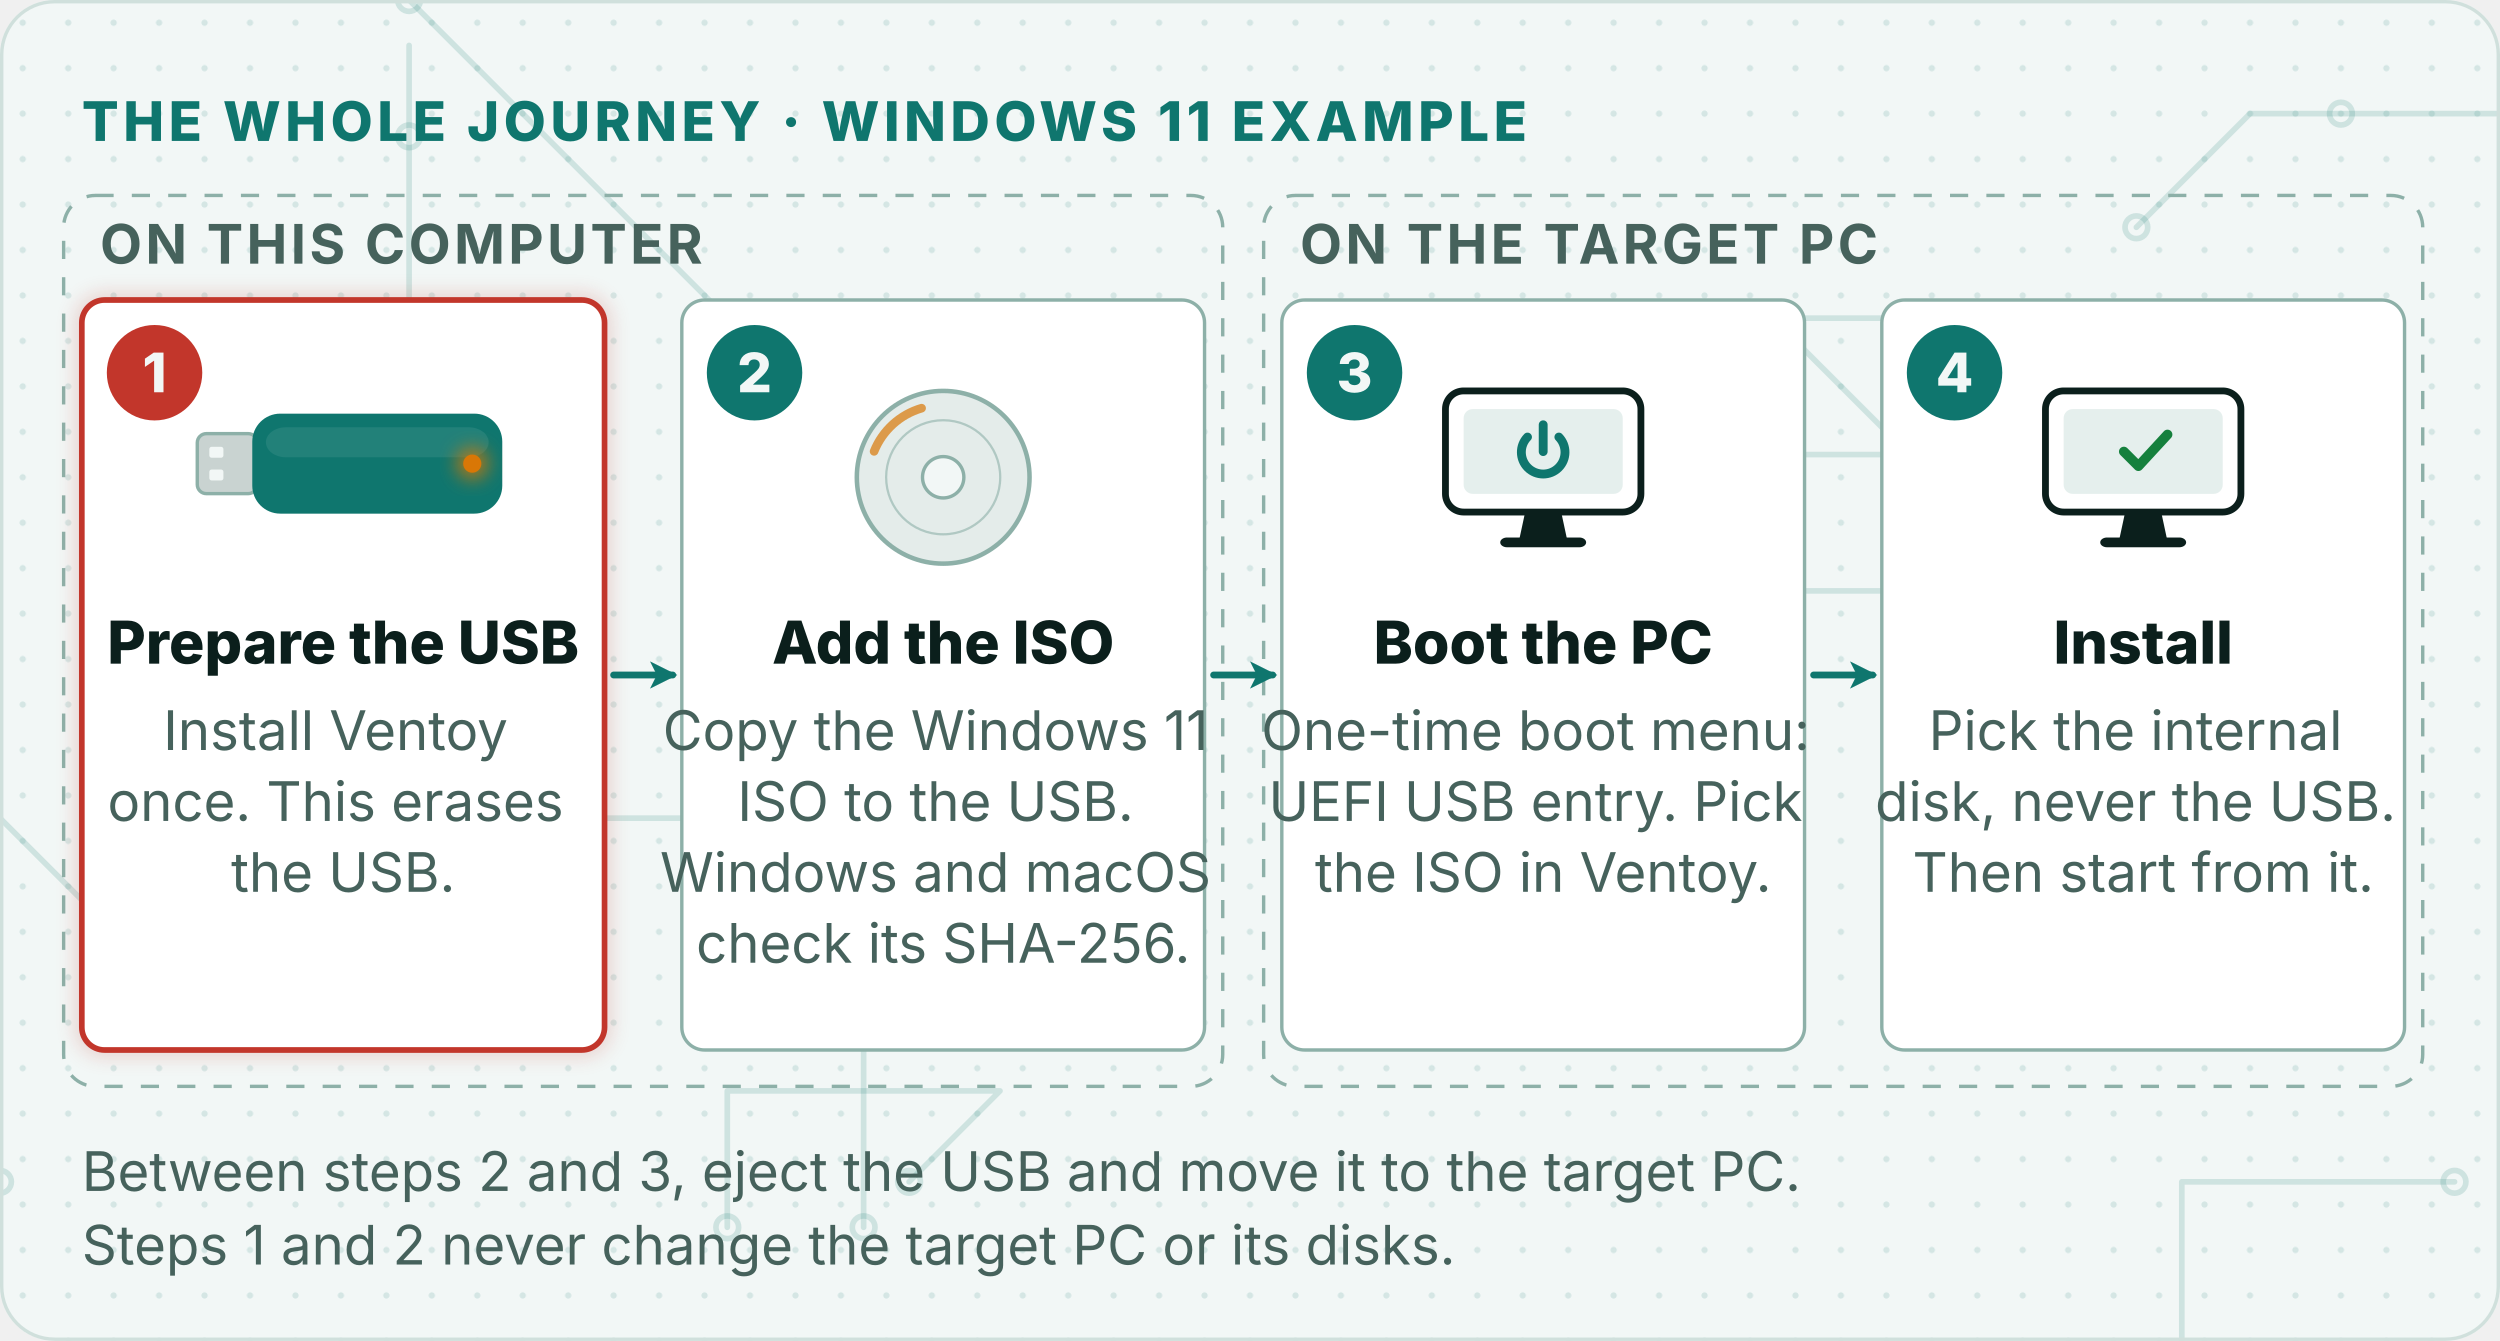
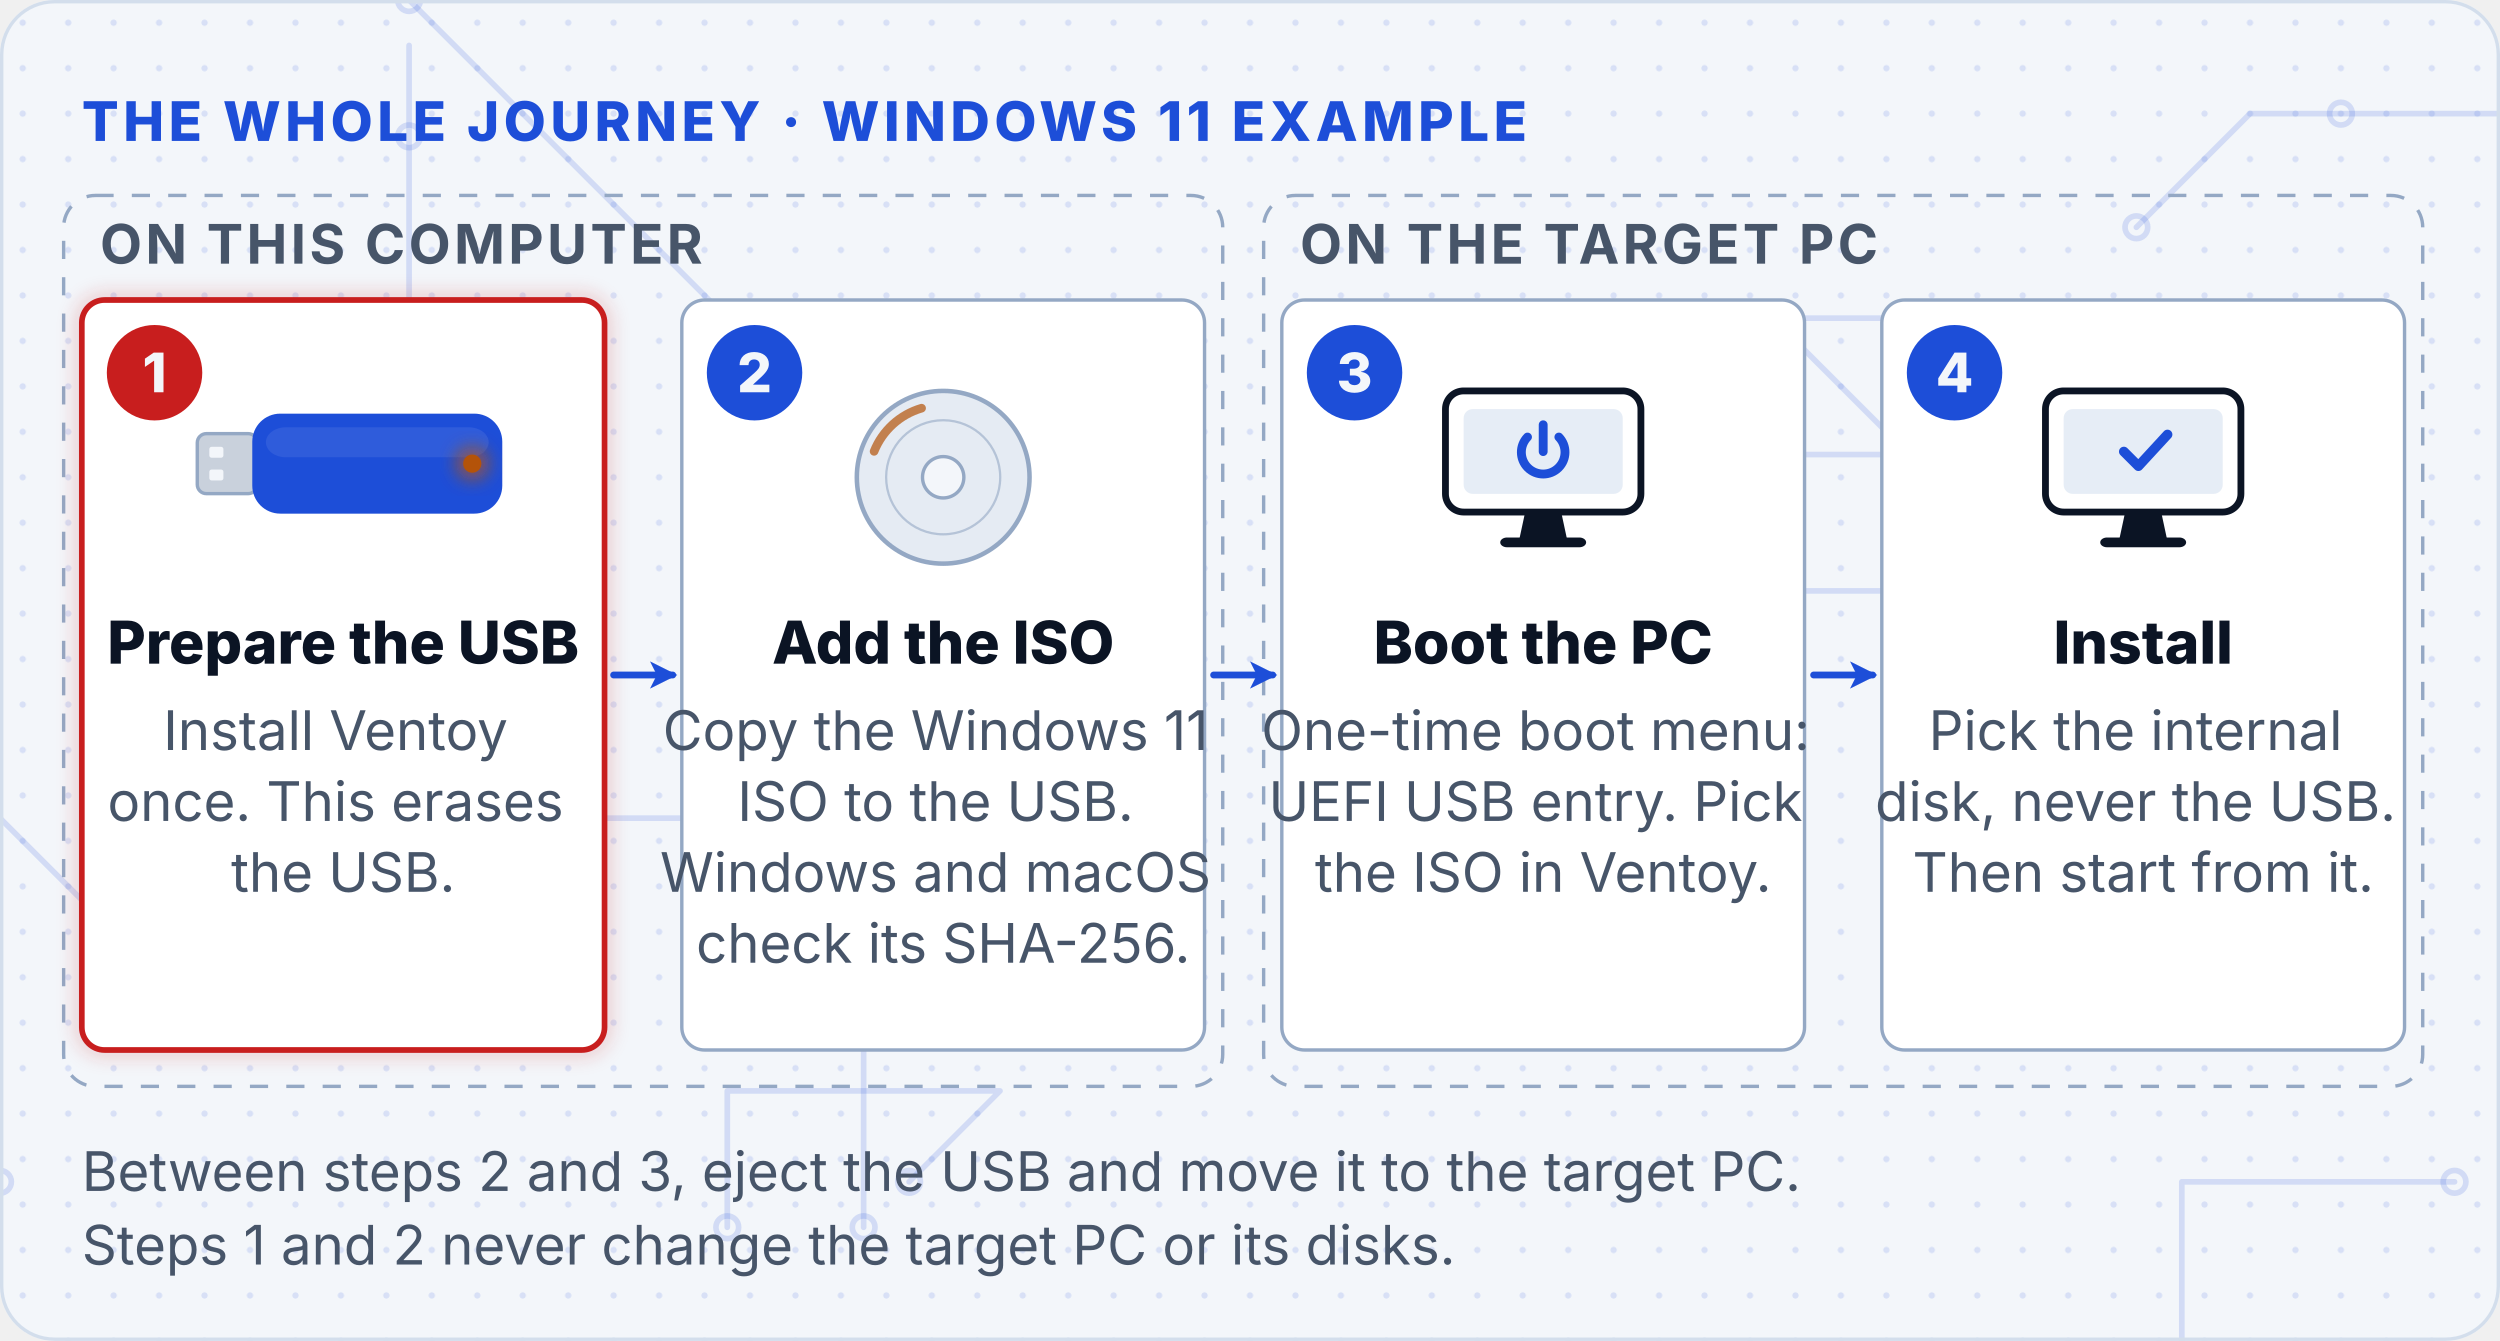
<svg xmlns="http://www.w3.org/2000/svg" viewBox="0 0 1100 590" width="1100" height="590" role="img" aria-label="The whole journey, with Windows 11 as the example. On this computer: 1, prepare the USB: install Ventoy once, which erases the USB. 2, add the ISO: copy the Windows 11 ISO to the USB; on Windows and macOS, the utility checks its SHA-256. Then eject the USB and move it to the target PC. On the target PC: 3, boot the PC: open the one-time boot menu, choose the UEFI USB entry, and pick the ISO in Ventoy. 4, install: in Windows Setup, pick the internal disk, never the USB, then start from that disk. Steps 1 and 2 never change the target PC or its disks.">
  <style>.blink{animation:blink 2.4s ease-in-out infinite}@keyframes blink{50%{opacity:.35}}@media (prefers-reduced-motion:reduce){.blink{animation:none}}</style>
  <defs>
    <pattern id="journey-l-dots" width="20" height="20" patternUnits="userSpaceOnUse">
-       <circle cx="10" cy="10" r="1.4" fill="#0F766E" opacity="0.13" />
+       <circle cx="10" cy="10" r="1.4" fill="#1D4ED8" opacity="0.13" />
    </pattern>
    <filter id="journey-l-glow" x="-50%" y="-50%" width="200%" height="200%">
      <feGaussianBlur stdDeviation="4" />
    </filter>
    <clipPath id="journey-l-frame">
      <rect width="1100" height="590" rx="24" />
    </clipPath>
    <marker id="journey-l-go" viewBox="0 0 12 12" refX="10" refY="6" markerWidth="12" markerHeight="12" markerUnits="userSpaceOnUse" orient="auto-start-reverse">
-       <path d="M0 0 L12 6 L0 12 L3 6 z" fill="#0F766E" />
+       <path d="M0 0 L12 6 L0 12 L3 6 z" fill="#1D4ED8" />
    </marker>
    <marker id="journey-l-bad" viewBox="0 0 12 12" refX="10" refY="6" markerWidth="12" markerHeight="12" markerUnits="userSpaceOnUse" orient="auto-start-reverse">
-       <path d="M0 0 L12 6 L0 12 L3 6 z" fill="#C2362B" />
+       <path d="M0 0 L12 6 L0 12 L3 6 z" fill="#C81E1E" />
    </marker>
    <marker id="journey-l-muted" viewBox="0 0 12 12" refX="10" refY="6" markerWidth="12" markerHeight="12" markerUnits="userSpaceOnUse" orient="auto-start-reverse">
-       <path d="M0 0 L12 6 L0 12 L3 6 z" fill="#8DB0A8" />
+       <path d="M0 0 L12 6 L0 12 L3 6 z" fill="#94A8C4" />
    </marker>
  </defs>
  <g clip-path="url(#journey-l-frame)">
-     <rect width="1100" height="590" fill="#F2F7F6" />
+     <rect width="1100" height="590" fill="#F3F6FA" />
    <rect width="1100" height="590" fill="url(#journey-l-dots)" />
-     <path d="M0 520 L0 360 L30 390 L60 420" fill="none" stroke="#0F766E" stroke-width="2.5" stroke-linecap="round" stroke-linejoin="round" opacity="0.16" />
-     <circle cx="0" cy="520" r="5" fill="none" stroke="#0F766E" stroke-width="2.5" opacity="0.16" />
-     <circle cx="60" cy="420" r="5" fill="none" stroke="#0F766E" stroke-width="2.5" opacity="0.16" />
-     <path d="M240 440 L240 360 L380 360 L480 360" fill="none" stroke="#0F766E" stroke-width="2.5" stroke-linecap="round" stroke-linejoin="round" opacity="0.16" />
-     <circle cx="240" cy="440" r="5" fill="none" stroke="#0F766E" stroke-width="2.5" opacity="0.16" />
-     <circle cx="480" cy="360" r="5" fill="none" stroke="#0F766E" stroke-width="2.5" opacity="0.16" />
-     <path d="M880 260 L960 260 L900 260 L780 260" fill="none" stroke="#0F766E" stroke-width="2.5" stroke-linecap="round" stroke-linejoin="round" opacity="0.16" />
-     <circle cx="880" cy="260" r="5" fill="none" stroke="#0F766E" stroke-width="2.5" opacity="0.16" />
-     <circle cx="780" cy="260" r="5" fill="none" stroke="#0F766E" stroke-width="2.5" opacity="0.16" />
-     <path d="M840 140 L780 140 L840 200 L880 160" fill="none" stroke="#0F766E" stroke-width="2.5" stroke-linecap="round" stroke-linejoin="round" opacity="0.16" />
-     <circle cx="840" cy="140" r="5" fill="none" stroke="#0F766E" stroke-width="2.5" opacity="0.16" />
-     <circle cx="880" cy="160" r="5" fill="none" stroke="#0F766E" stroke-width="2.5" opacity="0.16" />
-     <path d="M120 400 L160 440 L100 440 L240 440" fill="none" stroke="#0F766E" stroke-width="2.5" stroke-linecap="round" stroke-linejoin="round" opacity="0.16" />
-     <circle cx="120" cy="400" r="5" fill="none" stroke="#0F766E" stroke-width="2.5" opacity="0.16" />
-     <circle cx="240" cy="440" r="5" fill="none" stroke="#0F766E" stroke-width="2.5" opacity="0.16" />
-     <path d="M180 0 L210 30 L260 80 L330 150" fill="none" stroke="#0F766E" stroke-width="2.5" stroke-linecap="round" stroke-linejoin="round" opacity="0.16" />
-     <circle cx="180" cy="0" r="5" fill="none" stroke="#0F766E" stroke-width="2.5" opacity="0.16" />
-     <circle cx="330" cy="150" r="5" fill="none" stroke="#0F766E" stroke-width="2.5" opacity="0.16" />
-     <path d="M940 220 L960 200 L900 200 L780 200" fill="none" stroke="#0F766E" stroke-width="2.5" stroke-linecap="round" stroke-linejoin="round" opacity="0.16" />
-     <circle cx="940" cy="220" r="5" fill="none" stroke="#0F766E" stroke-width="2.5" opacity="0.16" />
-     <circle cx="780" cy="200" r="5" fill="none" stroke="#0F766E" stroke-width="2.5" opacity="0.16" />
-     <path d="M940 100 L990 50 L1110 50 L1030 50" fill="none" stroke="#0F766E" stroke-width="2.5" stroke-linecap="round" stroke-linejoin="round" opacity="0.16" />
-     <circle cx="940" cy="100" r="5" fill="none" stroke="#0F766E" stroke-width="2.5" opacity="0.16" />
-     <circle cx="1030" cy="50" r="5" fill="none" stroke="#0F766E" stroke-width="2.5" opacity="0.16" />
-     <path d="M1080 520 L960 520 L960 680 L900 680" fill="none" stroke="#0F766E" stroke-width="2.5" stroke-linecap="round" stroke-linejoin="round" opacity="0.16" />
-     <circle cx="1080" cy="520" r="5" fill="none" stroke="#0F766E" stroke-width="2.5" opacity="0.16" />
-     <circle cx="900" cy="680" r="5" fill="none" stroke="#0F766E" stroke-width="2.5" opacity="0.16" />
-     <path d="M400 520 L440 480 L320 480 L320 540" fill="none" stroke="#0F766E" stroke-width="2.5" stroke-linecap="round" stroke-linejoin="round" opacity="0.16" />
-     <circle cx="400" cy="520" r="5" fill="none" stroke="#0F766E" stroke-width="2.5" opacity="0.16" />
-     <circle cx="320" cy="540" r="5" fill="none" stroke="#0F766E" stroke-width="2.5" opacity="0.16" />
-     <path d="M380 400 L380 500 L380 440 L380 540" fill="none" stroke="#0F766E" stroke-width="2.5" stroke-linecap="round" stroke-linejoin="round" opacity="0.16" />
-     <circle cx="380" cy="400" r="5" fill="none" stroke="#0F766E" stroke-width="2.5" opacity="0.16" />
-     <circle cx="380" cy="540" r="5" fill="none" stroke="#0F766E" stroke-width="2.5" opacity="0.16" />
-     <path d="M180 60 L180 140 L180 20 L180 140" fill="none" stroke="#0F766E" stroke-width="2.5" stroke-linecap="round" stroke-linejoin="round" opacity="0.16" />
-     <circle cx="180" cy="60" r="5" fill="none" stroke="#0F766E" stroke-width="2.5" opacity="0.16" />
-     <circle cx="180" cy="140" r="5" fill="none" stroke="#0F766E" stroke-width="2.5" opacity="0.16" />
-     <text x="36" y="62" font-family="-apple-system, BlinkMacSystemFont, 'Segoe UI', Inter, Helvetica, Arial, sans-serif" font-size="24" font-weight="800" fill="#0F766E" text-anchor="start" letter-spacing="2">
+     <path d="M0 520 L0 360 L30 390 L60 420" fill="none" stroke="#1D4ED8" stroke-width="2.5" stroke-linecap="round" stroke-linejoin="round" opacity="0.16" />
+     <circle cx="0" cy="520" r="5" fill="none" stroke="#1D4ED8" stroke-width="2.5" opacity="0.16" />
+     <circle cx="60" cy="420" r="5" fill="none" stroke="#1D4ED8" stroke-width="2.5" opacity="0.16" />
+     <path d="M240 440 L240 360 L380 360 L480 360" fill="none" stroke="#1D4ED8" stroke-width="2.5" stroke-linecap="round" stroke-linejoin="round" opacity="0.16" />
+     <circle cx="240" cy="440" r="5" fill="none" stroke="#1D4ED8" stroke-width="2.5" opacity="0.16" />
+     <circle cx="480" cy="360" r="5" fill="none" stroke="#1D4ED8" stroke-width="2.5" opacity="0.16" />
+     <path d="M880 260 L960 260 L900 260 L780 260" fill="none" stroke="#1D4ED8" stroke-width="2.5" stroke-linecap="round" stroke-linejoin="round" opacity="0.16" />
+     <circle cx="880" cy="260" r="5" fill="none" stroke="#1D4ED8" stroke-width="2.5" opacity="0.16" />
+     <circle cx="780" cy="260" r="5" fill="none" stroke="#1D4ED8" stroke-width="2.5" opacity="0.16" />
+     <path d="M840 140 L780 140 L840 200 L880 160" fill="none" stroke="#1D4ED8" stroke-width="2.5" stroke-linecap="round" stroke-linejoin="round" opacity="0.16" />
+     <circle cx="840" cy="140" r="5" fill="none" stroke="#1D4ED8" stroke-width="2.5" opacity="0.16" />
+     <circle cx="880" cy="160" r="5" fill="none" stroke="#1D4ED8" stroke-width="2.5" opacity="0.16" />
+     <path d="M120 400 L160 440 L100 440 L240 440" fill="none" stroke="#1D4ED8" stroke-width="2.5" stroke-linecap="round" stroke-linejoin="round" opacity="0.16" />
+     <circle cx="120" cy="400" r="5" fill="none" stroke="#1D4ED8" stroke-width="2.5" opacity="0.16" />
+     <circle cx="240" cy="440" r="5" fill="none" stroke="#1D4ED8" stroke-width="2.5" opacity="0.16" />
+     <path d="M180 0 L210 30 L260 80 L330 150" fill="none" stroke="#1D4ED8" stroke-width="2.5" stroke-linecap="round" stroke-linejoin="round" opacity="0.16" />
+     <circle cx="180" cy="0" r="5" fill="none" stroke="#1D4ED8" stroke-width="2.5" opacity="0.16" />
+     <circle cx="330" cy="150" r="5" fill="none" stroke="#1D4ED8" stroke-width="2.5" opacity="0.16" />
+     <path d="M940 220 L960 200 L900 200 L780 200" fill="none" stroke="#1D4ED8" stroke-width="2.5" stroke-linecap="round" stroke-linejoin="round" opacity="0.16" />
+     <circle cx="940" cy="220" r="5" fill="none" stroke="#1D4ED8" stroke-width="2.5" opacity="0.16" />
+     <circle cx="780" cy="200" r="5" fill="none" stroke="#1D4ED8" stroke-width="2.5" opacity="0.16" />
+     <path d="M940 100 L990 50 L1110 50 L1030 50" fill="none" stroke="#1D4ED8" stroke-width="2.5" stroke-linecap="round" stroke-linejoin="round" opacity="0.16" />
+     <circle cx="940" cy="100" r="5" fill="none" stroke="#1D4ED8" stroke-width="2.5" opacity="0.16" />
+     <circle cx="1030" cy="50" r="5" fill="none" stroke="#1D4ED8" stroke-width="2.5" opacity="0.16" />
+     <path d="M1080 520 L960 520 L960 680 L900 680" fill="none" stroke="#1D4ED8" stroke-width="2.5" stroke-linecap="round" stroke-linejoin="round" opacity="0.16" />
+     <circle cx="1080" cy="520" r="5" fill="none" stroke="#1D4ED8" stroke-width="2.5" opacity="0.16" />
+     <circle cx="900" cy="680" r="5" fill="none" stroke="#1D4ED8" stroke-width="2.5" opacity="0.16" />
+     <path d="M400 520 L440 480 L320 480 L320 540" fill="none" stroke="#1D4ED8" stroke-width="2.5" stroke-linecap="round" stroke-linejoin="round" opacity="0.16" />
+     <circle cx="400" cy="520" r="5" fill="none" stroke="#1D4ED8" stroke-width="2.5" opacity="0.16" />
+     <circle cx="320" cy="540" r="5" fill="none" stroke="#1D4ED8" stroke-width="2.5" opacity="0.16" />
+     <path d="M380 400 L380 500 L380 440 L380 540" fill="none" stroke="#1D4ED8" stroke-width="2.5" stroke-linecap="round" stroke-linejoin="round" opacity="0.16" />
+     <circle cx="380" cy="400" r="5" fill="none" stroke="#1D4ED8" stroke-width="2.5" opacity="0.16" />
+     <circle cx="380" cy="540" r="5" fill="none" stroke="#1D4ED8" stroke-width="2.5" opacity="0.16" />
+     <path d="M180 60 L180 140 L180 20 L180 140" fill="none" stroke="#1D4ED8" stroke-width="2.5" stroke-linecap="round" stroke-linejoin="round" opacity="0.16" />
+     <circle cx="180" cy="60" r="5" fill="none" stroke="#1D4ED8" stroke-width="2.5" opacity="0.16" />
+     <circle cx="180" cy="140" r="5" fill="none" stroke="#1D4ED8" stroke-width="2.5" opacity="0.16" />
+     <text x="36" y="62" font-family="-apple-system, BlinkMacSystemFont, 'Segoe UI', Inter, Helvetica, Arial, sans-serif" font-size="24" font-weight="800" fill="#1D4ED8" text-anchor="start" letter-spacing="2">
      <tspan x="36" dy="0">THE WHOLE JOURNEY · WINDOWS 11 EXAMPLE</tspan>
    </text>
-     <rect x="28" y="86" width="510" height="392" rx="14" fill="none" stroke="#8DB0A8" stroke-width="1.5" stroke-dasharray="8 8" />
-     <text x="44" y="116" font-family="-apple-system, BlinkMacSystemFont, 'Segoe UI', Inter, Helvetica, Arial, sans-serif" font-size="24" font-weight="700" fill="#46625C" text-anchor="start" letter-spacing="1.5">
+     <rect x="28" y="86" width="510" height="392" rx="14" fill="none" stroke="#94A8C4" stroke-width="1.5" stroke-dasharray="8 8" />
+     <text x="44" y="116" font-family="-apple-system, BlinkMacSystemFont, 'Segoe UI', Inter, Helvetica, Arial, sans-serif" font-size="24" font-weight="700" fill="#475569" text-anchor="start" letter-spacing="1.5">
      <tspan x="44" dy="0">ON THIS COMPUTER</tspan>
    </text>
-     <rect x="556" y="86" width="510" height="392" rx="14" fill="none" stroke="#8DB0A8" stroke-width="1.5" stroke-dasharray="8 8" />
-     <text x="572" y="116" font-family="-apple-system, BlinkMacSystemFont, 'Segoe UI', Inter, Helvetica, Arial, sans-serif" font-size="24" font-weight="700" fill="#46625C" text-anchor="start" letter-spacing="1.5">
+     <rect x="556" y="86" width="510" height="392" rx="14" fill="none" stroke="#94A8C4" stroke-width="1.5" stroke-dasharray="8 8" />
+     <text x="572" y="116" font-family="-apple-system, BlinkMacSystemFont, 'Segoe UI', Inter, Helvetica, Arial, sans-serif" font-size="24" font-weight="700" fill="#475569" text-anchor="start" letter-spacing="1.5">
      <tspan x="572" dy="0">ON THE TARGET PC</tspan>
    </text>
-     <rect x="36" y="132" width="230" height="330" rx="10" fill="none" stroke="#C2362B" stroke-width="6" opacity="0.22" filter="url(#journey-l-glow)" />
-     <rect x="36" y="132" width="230" height="330" rx="10" fill="#FFFFFF" stroke="#C2362B" stroke-width="2.5" />
-     <circle cx="68" cy="164" r="21" fill="#C2362B" />
-     <text x="68" y="172.6" font-family="-apple-system, BlinkMacSystemFont, 'Segoe UI', Inter, Helvetica, Arial, sans-serif" font-size="24" font-weight="800" fill="#F2F7F6" text-anchor="middle">
+     <rect x="36" y="132" width="230" height="330" rx="10" fill="none" stroke="#C81E1E" stroke-width="6" opacity="0.22" filter="url(#journey-l-glow)" />
+     <rect x="36" y="132" width="230" height="330" rx="10" fill="#FFFFFF" stroke="#C81E1E" stroke-width="2.5" />
+     <circle cx="68" cy="164" r="21" fill="#C81E1E" />
+     <text x="68" y="172.6" font-family="-apple-system, BlinkMacSystemFont, 'Segoe UI', Inter, Helvetica, Arial, sans-serif" font-size="24" font-weight="800" fill="#F3F6FA" text-anchor="middle">
      <tspan x="68" dy="0">1</tspan>
    </text>
-     <rect x="86.8" y="190.8" width="26.4" height="26.4" rx="4" fill="#C9D3D1" stroke="#8DB0A8" stroke-width="1.5" />
-     <rect x="92.1" y="196.6" width="6.2" height="4.8" rx="1" fill="#F2F7F6" />
-     <rect x="92.1" y="206.6" width="6.2" height="4.8" rx="1" fill="#F2F7F6" />
-     <rect x="111" y="182" width="110" height="44" rx="12.32" fill="#0F766E" />
+     <rect x="86.8" y="190.8" width="26.4" height="26.4" rx="4" fill="#C9D1DC" stroke="#94A8C4" stroke-width="1.5" />
+     <rect x="92.1" y="196.6" width="6.2" height="4.8" rx="1" fill="#F3F6FA" />
+     <rect x="92.1" y="206.6" width="6.2" height="4.8" rx="1" fill="#F3F6FA" />
+     <rect x="111" y="182" width="110" height="44" rx="12.32" fill="#1D4ED8" />
    <rect x="117" y="188" width="98" height="13.2" rx="8.8" fill="#FFFFFF" opacity="0.08" />
-     <circle cx="207.8" cy="204" r="7" fill="#D97706" opacity="0.8" filter="url(#journey-l-glow)" />
+     <circle cx="207.8" cy="204" r="7" fill="#B45309" opacity="0.8" filter="url(#journey-l-glow)" />
    <g class="blink">
-       <circle cx="207.8" cy="204" r="4" fill="#D97706" />
+       <circle cx="207.8" cy="204" r="4" fill="#B45309" />
    </g>
-     <text x="151" y="292" font-family="-apple-system, BlinkMacSystemFont, 'Segoe UI', Inter, Helvetica, Arial, sans-serif" font-size="26" font-weight="800" fill="#0B1F1C" text-anchor="middle">
+     <text x="151" y="292" font-family="-apple-system, BlinkMacSystemFont, 'Segoe UI', Inter, Helvetica, Arial, sans-serif" font-size="26" font-weight="800" fill="#0B1424" text-anchor="middle">
      <tspan x="151" dy="0">Prepare the USB</tspan>
    </text>
-     <text x="151" y="330" font-family="-apple-system, BlinkMacSystemFont, 'Segoe UI', Inter, Helvetica, Arial, sans-serif" font-size="24" font-weight="400" fill="#46625C" text-anchor="middle">
+     <text x="151" y="330" font-family="-apple-system, BlinkMacSystemFont, 'Segoe UI', Inter, Helvetica, Arial, sans-serif" font-size="24" font-weight="400" fill="#475569" text-anchor="middle">
      <tspan x="151" dy="0">Install Ventoy</tspan>
      <tspan x="151" dy="31.2">once. This erases</tspan>
      <tspan x="151" dy="31.2">the USB.</tspan>
    </text>
-     <path d="M270 297 L 296 297" fill="none" stroke="#0F766E" stroke-width="3" stroke-linecap="round" stroke-linejoin="round" marker-end="url(#journey-l-go)" />
-     <rect x="300" y="132" width="230" height="330" rx="10" fill="#FFFFFF" stroke="#8DB0A8" stroke-width="1.5" />
-     <circle cx="332" cy="164" r="21" fill="#0F766E" />
-     <text x="332" y="172.6" font-family="-apple-system, BlinkMacSystemFont, 'Segoe UI', Inter, Helvetica, Arial, sans-serif" font-size="24" font-weight="800" fill="#F2F7F6" text-anchor="middle">
+     <path d="M270 297 L 296 297" fill="none" stroke="#1D4ED8" stroke-width="3" stroke-linecap="round" stroke-linejoin="round" marker-end="url(#journey-l-go)" />
+     <rect x="300" y="132" width="230" height="330" rx="10" fill="#FFFFFF" stroke="#94A8C4" stroke-width="1.5" />
+     <circle cx="332" cy="164" r="21" fill="#1D4ED8" />
+     <text x="332" y="172.6" font-family="-apple-system, BlinkMacSystemFont, 'Segoe UI', Inter, Helvetica, Arial, sans-serif" font-size="24" font-weight="800" fill="#F3F6FA" text-anchor="middle">
      <tspan x="332" dy="0">2</tspan>
    </text>
-     <circle cx="415" cy="210" r="38" fill="#E4ECEA" stroke="#8DB0A8" stroke-width="2" />
-     <circle cx="415" cy="210" r="25.1" fill="none" stroke="#8DB0A8" stroke-width="1" opacity="0.6" />
-     <path d="M384.6 198.6 A32.3 32.3 0 0 1 405.5 179.6" fill="none" stroke="#D97706" stroke-width="3.8" stroke-linecap="round" stroke-linejoin="round" opacity="0.7" />
-     <circle cx="415" cy="210" r="9.1" fill="#F2F7F6" stroke="#8DB0A8" stroke-width="1.5" />
-     <text x="415" y="292" font-family="-apple-system, BlinkMacSystemFont, 'Segoe UI', Inter, Helvetica, Arial, sans-serif" font-size="26" font-weight="800" fill="#0B1F1C" text-anchor="middle">
+     <circle cx="415" cy="210" r="38" fill="#E5EBF3" stroke="#94A8C4" stroke-width="2" />
+     <circle cx="415" cy="210" r="25.1" fill="none" stroke="#94A8C4" stroke-width="1" opacity="0.6" />
+     <path d="M384.6 198.6 A32.3 32.3 0 0 1 405.5 179.6" fill="none" stroke="#B45309" stroke-width="3.8" stroke-linecap="round" stroke-linejoin="round" opacity="0.7" />
+     <circle cx="415" cy="210" r="9.1" fill="#F3F6FA" stroke="#94A8C4" stroke-width="1.5" />
+     <text x="415" y="292" font-family="-apple-system, BlinkMacSystemFont, 'Segoe UI', Inter, Helvetica, Arial, sans-serif" font-size="26" font-weight="800" fill="#0B1424" text-anchor="middle">
      <tspan x="415" dy="0">Add the ISO</tspan>
    </text>
-     <text x="415" y="330" font-family="-apple-system, BlinkMacSystemFont, 'Segoe UI', Inter, Helvetica, Arial, sans-serif" font-size="24" font-weight="400" fill="#46625C" text-anchor="middle">
+     <text x="415" y="330" font-family="-apple-system, BlinkMacSystemFont, 'Segoe UI', Inter, Helvetica, Arial, sans-serif" font-size="24" font-weight="400" fill="#475569" text-anchor="middle">
      <tspan x="415" dy="0">Copy the Windows 11</tspan>
      <tspan x="415" dy="31.2">ISO to the USB.</tspan>
      <tspan x="415" dy="31.2">Windows and macOS</tspan>
      <tspan x="415" dy="31.2">check its SHA-256.</tspan>
    </text>
-     <path d="M534 297 L 560 297" fill="none" stroke="#0F766E" stroke-width="3" stroke-linecap="round" stroke-linejoin="round" marker-end="url(#journey-l-go)" />
-     <rect x="564" y="132" width="230" height="330" rx="10" fill="#FFFFFF" stroke="#8DB0A8" stroke-width="1.5" />
-     <circle cx="596" cy="164" r="21" fill="#0F766E" />
-     <text x="596" y="172.6" font-family="-apple-system, BlinkMacSystemFont, 'Segoe UI', Inter, Helvetica, Arial, sans-serif" font-size="24" font-weight="800" fill="#F2F7F6" text-anchor="middle">
+     <path d="M534 297 L 560 297" fill="none" stroke="#1D4ED8" stroke-width="3" stroke-linecap="round" stroke-linejoin="round" marker-end="url(#journey-l-go)" />
+     <rect x="564" y="132" width="230" height="330" rx="10" fill="#FFFFFF" stroke="#94A8C4" stroke-width="1.5" />
+     <circle cx="596" cy="164" r="21" fill="#1D4ED8" />
+     <text x="596" y="172.6" font-family="-apple-system, BlinkMacSystemFont, 'Segoe UI', Inter, Helvetica, Arial, sans-serif" font-size="24" font-weight="800" fill="#F3F6FA" text-anchor="middle">
      <tspan x="596" dy="0">3</tspan>
    </text>
-     <rect x="636" y="172" width="86" height="53.3" rx="8" fill="#FFFFFF" stroke="#0B1F1C" stroke-width="3" />
-     <rect x="644" y="180" width="70" height="37.3" rx="4" fill="#E5EFED" />
-     <path d="M672.1 192.3 A9.6 9.6 0 1 0 685.9 192.3 M679 186.9 L679 198.7" fill="none" stroke="#0F766E" stroke-width="3.9" stroke-linecap="round" stroke-linejoin="round" />
-     <path d="M672.1 225.3 L669.5 237.4 L688.5 237.4 L685.9 225.3" fill="#0B1F1C" stroke="#0B1F1C" stroke-width="2" stroke-linecap="round" stroke-linejoin="round" />
-     <rect x="660.1" y="236.5" width="37.8" height="4.3" rx="3" fill="#0B1F1C" />
-     <text x="679" y="292" font-family="-apple-system, BlinkMacSystemFont, 'Segoe UI', Inter, Helvetica, Arial, sans-serif" font-size="26" font-weight="800" fill="#0B1F1C" text-anchor="middle">
+     <rect x="636" y="172" width="86" height="53.3" rx="8" fill="#FFFFFF" stroke="#0B1424" stroke-width="3" />
+     <rect x="644" y="180" width="70" height="37.3" rx="4" fill="#E6EDF6" />
+     <path d="M672.1 192.3 A9.6 9.6 0 1 0 685.9 192.3 M679 186.9 L679 198.7" fill="none" stroke="#1D4ED8" stroke-width="3.9" stroke-linecap="round" stroke-linejoin="round" />
+     <path d="M672.1 225.3 L669.5 237.4 L688.5 237.4 L685.9 225.3" fill="#0B1424" stroke="#0B1424" stroke-width="2" stroke-linecap="round" stroke-linejoin="round" />
+     <rect x="660.1" y="236.5" width="37.8" height="4.3" rx="3" fill="#0B1424" />
+     <text x="679" y="292" font-family="-apple-system, BlinkMacSystemFont, 'Segoe UI', Inter, Helvetica, Arial, sans-serif" font-size="26" font-weight="800" fill="#0B1424" text-anchor="middle">
      <tspan x="679" dy="0">Boot the PC</tspan>
    </text>
-     <text x="679" y="330" font-family="-apple-system, BlinkMacSystemFont, 'Segoe UI', Inter, Helvetica, Arial, sans-serif" font-size="24" font-weight="400" fill="#46625C" text-anchor="middle">
+     <text x="679" y="330" font-family="-apple-system, BlinkMacSystemFont, 'Segoe UI', Inter, Helvetica, Arial, sans-serif" font-size="24" font-weight="400" fill="#475569" text-anchor="middle">
      <tspan x="679" dy="0">One-time boot menu:</tspan>
      <tspan x="679" dy="31.2">UEFI USB entry. Pick</tspan>
      <tspan x="679" dy="31.2">the ISO in Ventoy.</tspan>
    </text>
-     <path d="M798 297 L 824 297" fill="none" stroke="#0F766E" stroke-width="3" stroke-linecap="round" stroke-linejoin="round" marker-end="url(#journey-l-go)" />
-     <rect x="828" y="132" width="230" height="330" rx="10" fill="#FFFFFF" stroke="#8DB0A8" stroke-width="1.5" />
-     <circle cx="860" cy="164" r="21" fill="#0F766E" />
-     <text x="860" y="172.6" font-family="-apple-system, BlinkMacSystemFont, 'Segoe UI', Inter, Helvetica, Arial, sans-serif" font-size="24" font-weight="800" fill="#F2F7F6" text-anchor="middle">
+     <path d="M798 297 L 824 297" fill="none" stroke="#1D4ED8" stroke-width="3" stroke-linecap="round" stroke-linejoin="round" marker-end="url(#journey-l-go)" />
+     <rect x="828" y="132" width="230" height="330" rx="10" fill="#FFFFFF" stroke="#94A8C4" stroke-width="1.5" />
+     <circle cx="860" cy="164" r="21" fill="#1D4ED8" />
+     <text x="860" y="172.6" font-family="-apple-system, BlinkMacSystemFont, 'Segoe UI', Inter, Helvetica, Arial, sans-serif" font-size="24" font-weight="800" fill="#F3F6FA" text-anchor="middle">
      <tspan x="860" dy="0">4</tspan>
    </text>
-     <rect x="900" y="172" width="86" height="53.3" rx="8" fill="#FFFFFF" stroke="#0B1F1C" stroke-width="3" />
-     <rect x="908" y="180" width="70" height="37.3" rx="4" fill="#E5EFED" />
-     <path d="M934.5 198.7 L940.9 205.1 L953.7 191.2" fill="none" stroke="#15803D" stroke-width="4.3" stroke-linecap="round" stroke-linejoin="round" />
-     <path d="M936.1 225.3 L933.5 237.4 L952.5 237.4 L949.9 225.3" fill="#0B1F1C" stroke="#0B1F1C" stroke-width="2" stroke-linecap="round" stroke-linejoin="round" />
-     <rect x="924.1" y="236.5" width="37.8" height="4.3" rx="3" fill="#0B1F1C" />
-     <text x="943" y="292" font-family="-apple-system, BlinkMacSystemFont, 'Segoe UI', Inter, Helvetica, Arial, sans-serif" font-size="26" font-weight="800" fill="#0B1F1C" text-anchor="middle">
+     <rect x="900" y="172" width="86" height="53.3" rx="8" fill="#FFFFFF" stroke="#0B1424" stroke-width="3" />
+     <rect x="908" y="180" width="70" height="37.3" rx="4" fill="#E6EDF6" />
+     <path d="M934.5 198.7 L940.9 205.1 L953.7 191.2" fill="none" stroke="#1D4ED8" stroke-width="4.3" stroke-linecap="round" stroke-linejoin="round" />
+     <path d="M936.1 225.3 L933.5 237.4 L952.5 237.4 L949.9 225.3" fill="#0B1424" stroke="#0B1424" stroke-width="2" stroke-linecap="round" stroke-linejoin="round" />
+     <rect x="924.1" y="236.5" width="37.8" height="4.3" rx="3" fill="#0B1424" />
+     <text x="943" y="292" font-family="-apple-system, BlinkMacSystemFont, 'Segoe UI', Inter, Helvetica, Arial, sans-serif" font-size="26" font-weight="800" fill="#0B1424" text-anchor="middle">
      <tspan x="943" dy="0">Install</tspan>
    </text>
-     <text x="943" y="330" font-family="-apple-system, BlinkMacSystemFont, 'Segoe UI', Inter, Helvetica, Arial, sans-serif" font-size="24" font-weight="400" fill="#46625C" text-anchor="middle">
+     <text x="943" y="330" font-family="-apple-system, BlinkMacSystemFont, 'Segoe UI', Inter, Helvetica, Arial, sans-serif" font-size="24" font-weight="400" fill="#475569" text-anchor="middle">
      <tspan x="943" dy="0">Pick the internal</tspan>
      <tspan x="943" dy="31.2">disk, never the USB.</tspan>
      <tspan x="943" dy="31.2">Then start from it.</tspan>
    </text>
-     <text x="36" y="524" font-family="-apple-system, BlinkMacSystemFont, 'Segoe UI', Inter, Helvetica, Arial, sans-serif" font-size="24" font-weight="400" fill="#46625C" text-anchor="start">
+     <text x="36" y="524" font-family="-apple-system, BlinkMacSystemFont, 'Segoe UI', Inter, Helvetica, Arial, sans-serif" font-size="24" font-weight="400" fill="#475569" text-anchor="start">
      <tspan x="36" dy="0">Between steps 2 and 3, eject the USB and move it to the target PC.</tspan>
      <tspan x="36" dy="32.4">Steps 1 and 2 never change the target PC or its disks.</tspan>
    </text>
  </g>
-   <rect x="0.75" y="0.75" width="1098.5" height="588.5" rx="23.25" fill="none" stroke="#D0E0DC" stroke-width="1.5" />
+   <rect x="0.75" y="0.75" width="1098.5" height="588.5" rx="23.25" fill="none" stroke="#D3DEEC" stroke-width="1.5" />
</svg>
